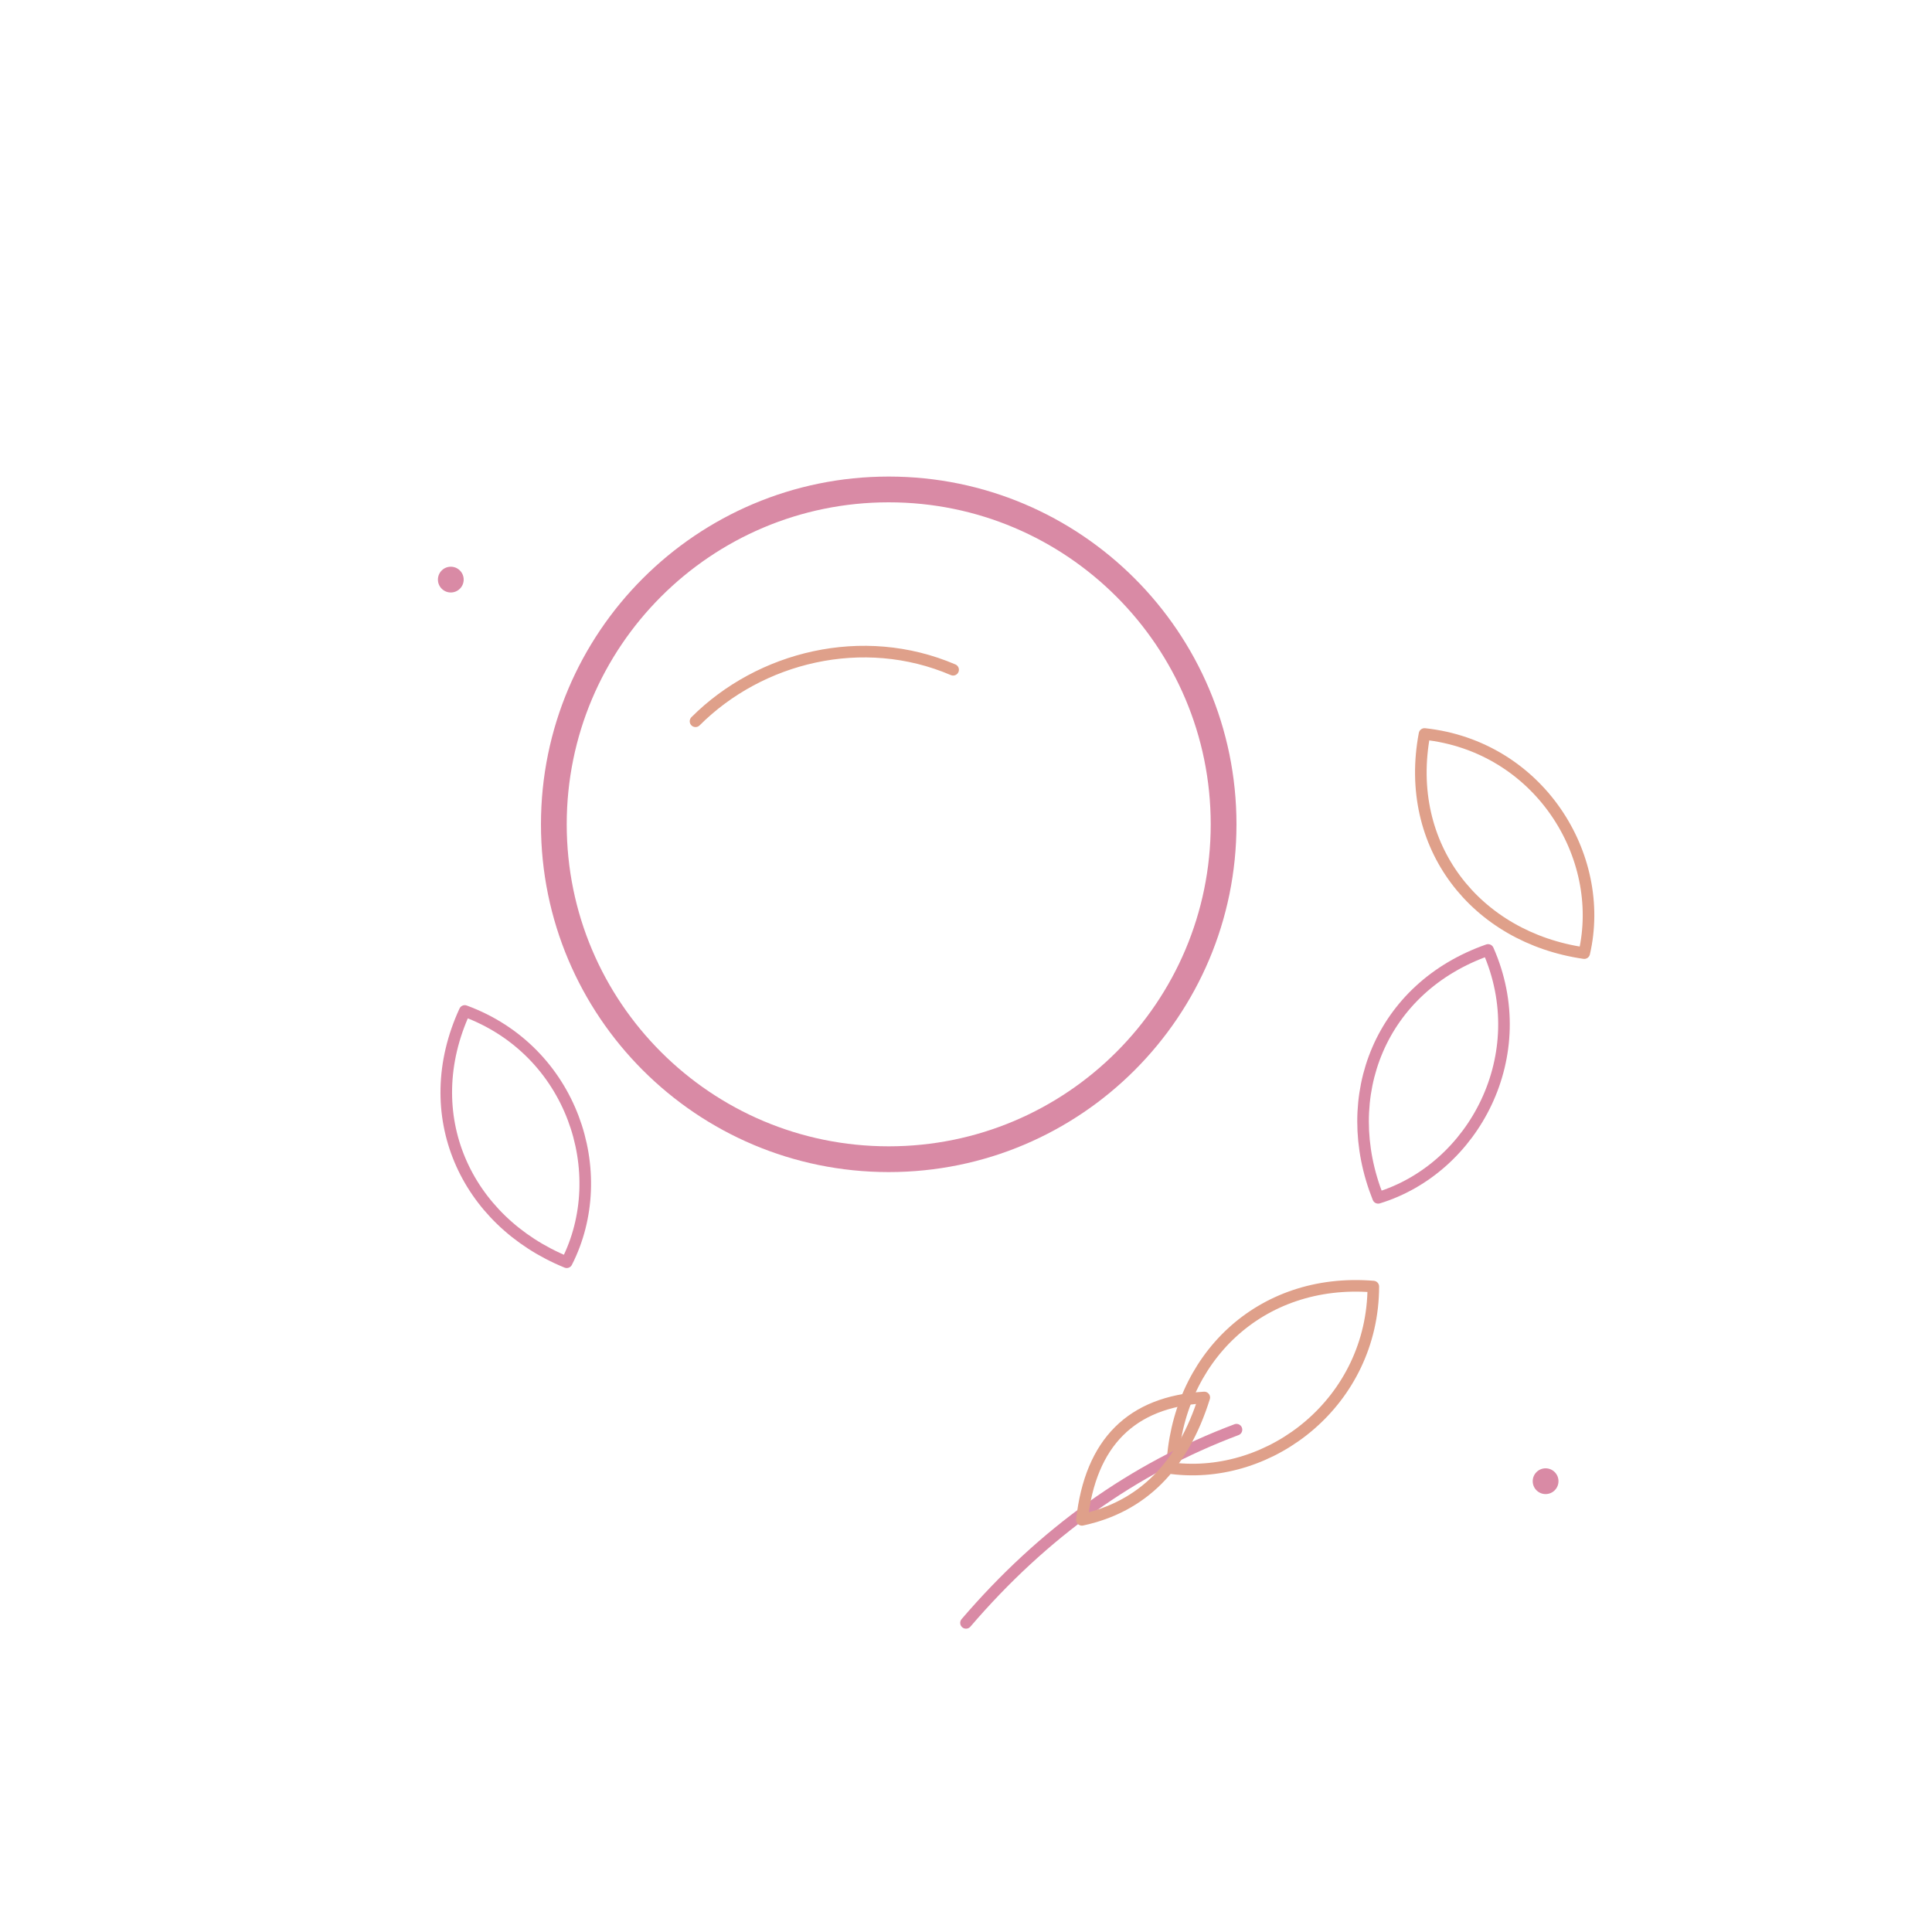
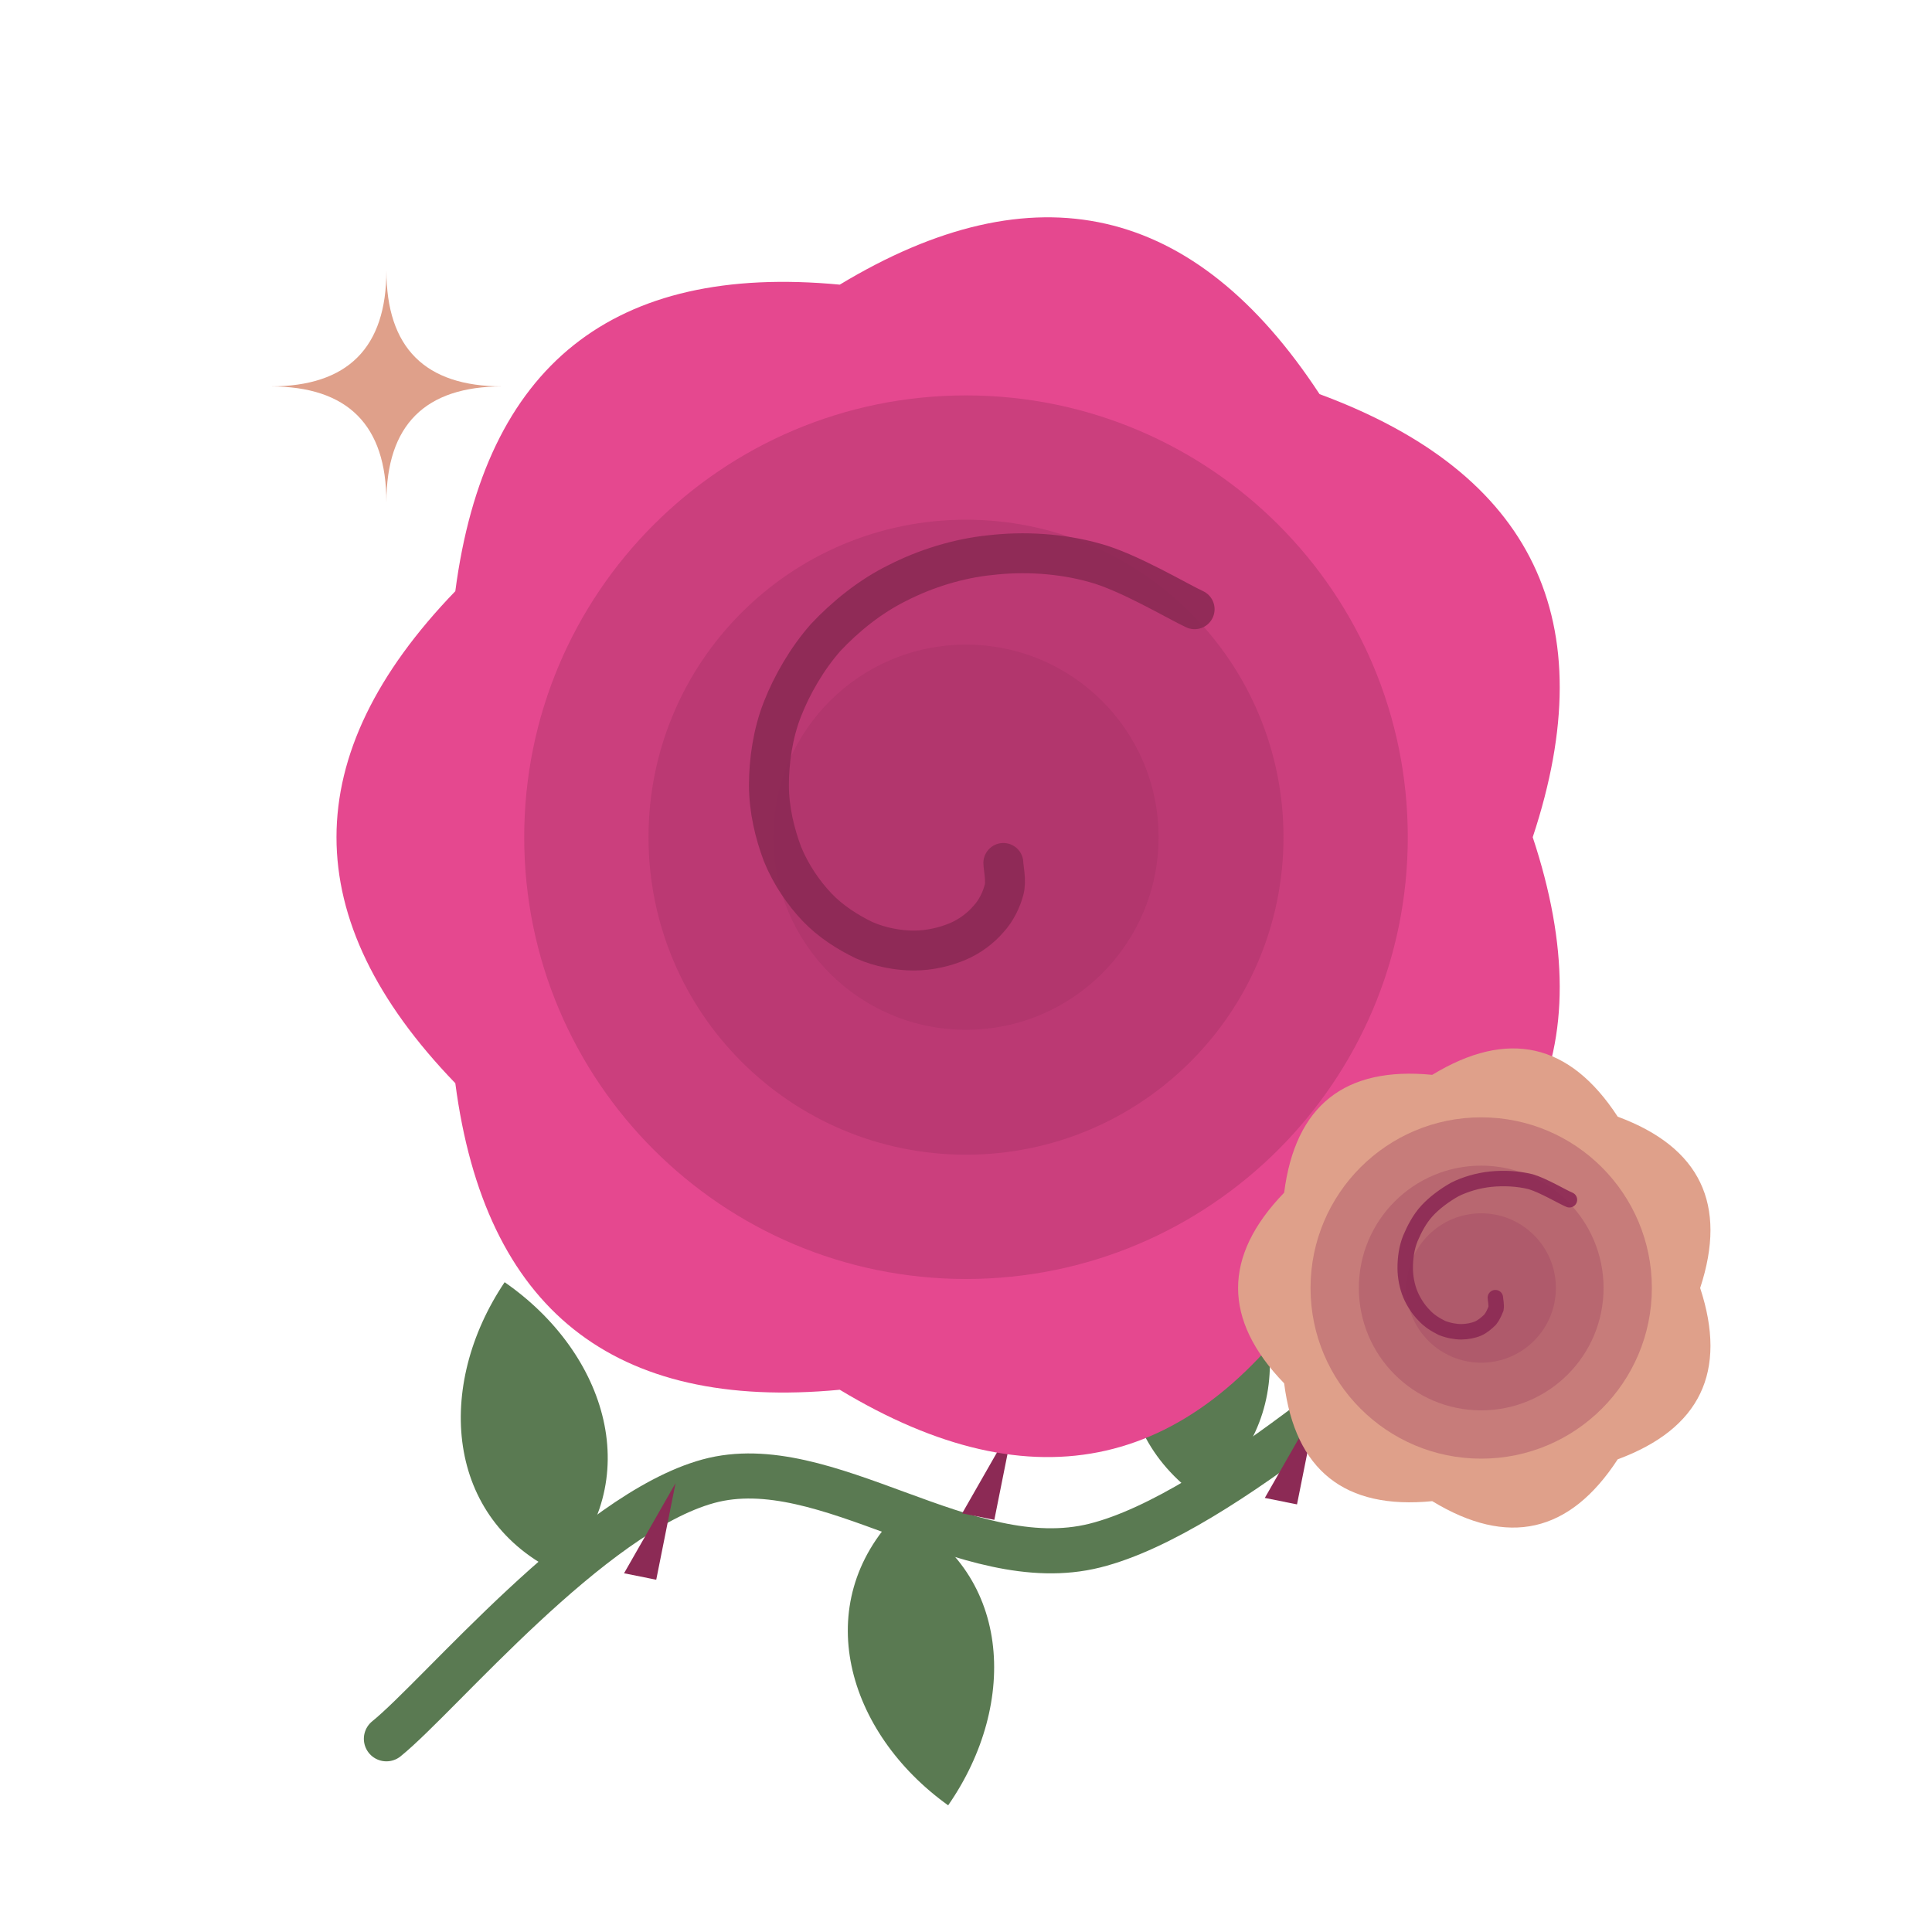
<svg xmlns="http://www.w3.org/2000/svg" viewBox="0 0 300 300" role="img" aria-labelledby="t d">
-   <g fill="none" stroke-linecap="round" stroke-linejoin="round">
-     <circle cx="138" cy="128" r="52" stroke="#d98aa5" stroke-width="4" />
-     <path d="M108 112 C118 102 134 98 148 104" stroke="#dfa08a" stroke-width="1.8" />
-     <g transform="translate(214,186) rotate(28)">
-       <path d="M0 0 C-13 -11 -15 -29 -3 -42 C11 -31 11 -11 0 0 Z" stroke="#d98aa5" stroke-width="1.8" />
-     </g>
-     <g transform="translate(246,148) rotate(-32)">
-       <path d="M0 0 C-13 -11 -15 -29 -3 -42 C11 -31 11 -11 0 0 Z" stroke="#dfa08a" stroke-width="1.8" />
-     </g>
-     <g transform="translate(182,228) rotate(52)">
-       <path d="M0 0 C-13 -11 -15 -29 -3 -42 C11 -31 11 -11 0 0 Z" stroke="#dfa08a" stroke-width="1.8" />
-     </g>
-     <g transform="translate(88,196) rotate(-18)">
-       <path d="M0 0 C-13 -11 -15 -29 -3 -42 C11 -31 11 -11 0 0 Z" stroke="#d98aa5" stroke-width="1.8" />
-     </g>
-     <path d="M150 252 C162 238 176 228 192 222" stroke="#d98aa5" stroke-width="1.8" />
-     <path d="M168 236 q14 -3 19 -19 q-17 1 -19 19z" stroke="#dfa08a" stroke-width="1.8" />
-     <g fill="#d98aa5" stroke="none">
-       <circle cx="70" cy="90" r="2" />
-       <circle cx="240" cy="230" r="2" />
-     </g>
+   <path d="M60,270 C68.3,263.3 91.7,235 110,230 C128.3,225 150,245 170,240 C190,235 220,206.7 230,200" fill="none" stroke="#5a7a52" stroke-width="7" stroke-linecap="round" />
+   <path d="M0,0 C11.5,-16 32.2,-13.6 46,0 C32.2,13.6 11.5,16 0,0Z" transform="translate(86.9,244.3) rotate(-100.7)" fill="#5a7a52" />
+   <path d="M96.9,244.3 l8,-14 l-3,15Z" fill="#8c2a55" />
+   <path d="M0,0 C11.5,-16 32.2,-13.6 46,0 C32.2,13.6 11.5,16 0,0Z" transform="translate(139.4,235) rotate(80.2)" fill="#5a7a52" />
+   <path d="M149.4,235 l8,-14 l-3,15Z" fill="#8c2a55" />
+   <path d="M0,0 C11.5,-16 32.2,-13.6 46,0 C32.2,13.6 11.5,16 0,0Z" transform="translate(186.4,232.6) rotate(-90.9)" fill="#5a7a52" />
+   <path d="M196.4,232.6 l8,-14 l-3,15Z" fill="#8c2a55" />
+   <g transform="translate(150,130)">
+     <path d="M88,0 Q104.7,50.4 54.9,68.8 Q25.8,113.2 -19.6,85.8 Q-72.4,90.8 -79.3,38.2 Q-116.2,0 -79.3,-38.2 Q-72.4,-90.8 -19.6,-85.8 Q25.8,-113.2 54.9,-68.8 Q104.7,-50.4 88,0Z" fill="#e5488f" />
+     <circle cx="0" cy="0" r="68.6" fill="#8c2a55" fill-opacity="0.3" />
+     <circle cx="0" cy="0" r="49.3" fill="#8c2a55" fill-opacity="0.25" />
+     <circle cx="0" cy="0" r="29.9" fill="#8c2a55" fill-opacity="0.2" />
+     <path d="M5.8,4 C5.8,4.7 6.3,6.8 5.9,8.2 C5.5,9.7 4.7,11.4 3.5,12.7 C2.3,14.1 0.6,15.4 -1.3,16.2 C-3.2,17 -5.6,17.6 -8.1,17.6 C-10.5,17.6 -13.3,17.1 -15.8,16 C-18.3,14.8 -21,13.1 -23.1,10.9 C-25.2,8.7 -27.2,5.8 -28.5,2.6 C-29.7,-0.6 -30.6,-4.3 -30.6,-8.1 C-30.6,-11.8 -30,-16.1 -28.5,-19.9 C-27,-23.7 -24.7,-27.7 -21.8,-31 C-18.8,-34.2 -14.9,-37.4 -10.6,-39.5 C-6.3,-41.7 -1.2,-43.3 3.8,-43.8 C8.9,-44.4 14.7,-44.1 20,-42.6 C25.2,-41.2 32.9,-36.6 35.5,-35.4" fill="none" stroke="#8c2a55" stroke-width="6.2" stroke-linecap="round" stroke-opacity=".9" />
  </g>
+   <g transform="translate(230,200)">
+     <path d="M34,0 Q40.4,19.5 21.2,26.6 Q10,43.8 -7.6,33.1 Q-28,35.1 -30.6,14.8 Q-44.9,0 -30.6,-14.8 Q-28,-35.1 -7.6,-33.1 Q10,-43.8 21.2,-26.6 Q40.4,-19.5 34,0Z" fill="#dfa08a" />
+     <circle cx="0" cy="0" r="26.5" fill="#8c2a55" fill-opacity="0.3" />
+     <circle cx="0" cy="0" r="19" fill="#8c2a55" fill-opacity="0.25" />
+     <circle cx="0" cy="0" r="11.6" fill="#8c2a55" fill-opacity="0.2" />
+     <path d="M2.2,1.5 C2.2,1.8 2.4,2.6 2.3,3.2 C2.1,3.7 1.8,4.4 1.4,4.9 C0.9,5.4 0.2,6 -0.5,6.3 C-1.2,6.6 -2.2,6.8 -3.1,6.8 C-4,6.8 -5.1,6.6 -6.1,6.2 C-7.1,5.7 -8.1,5.1 -8.9,4.2 C-9.7,3.4 -10.5,2.2 -11,1 C-11.5,-0.2 -11.8,-1.7 -11.8,-3.1 C-11.8,-4.6 -11.6,-6.2 -11,-7.7 C-10.4,-9.1 -9.6,-10.7 -8.4,-12 C-7.3,-13.2 -5.7,-14.4 -4.1,-15.3 C-2.5,-16.1 -0.5,-16.7 1.5,-16.9 C3.5,-17.1 5.7,-17 7.7,-16.5 C9.7,-15.9 12.7,-14.1 13.7,-13.7" fill="none" stroke="#8c2a55" stroke-width="2.4" stroke-linecap="round" stroke-opacity=".9" />
+   </g>
+   <path d="M0,-18 Q0,0 18,0 Q0,0 0,18 Q0,0 -18,0 Q0,0 0,-18Z" transform="translate(60,60)" fill="#dfa08a" />
</svg>
